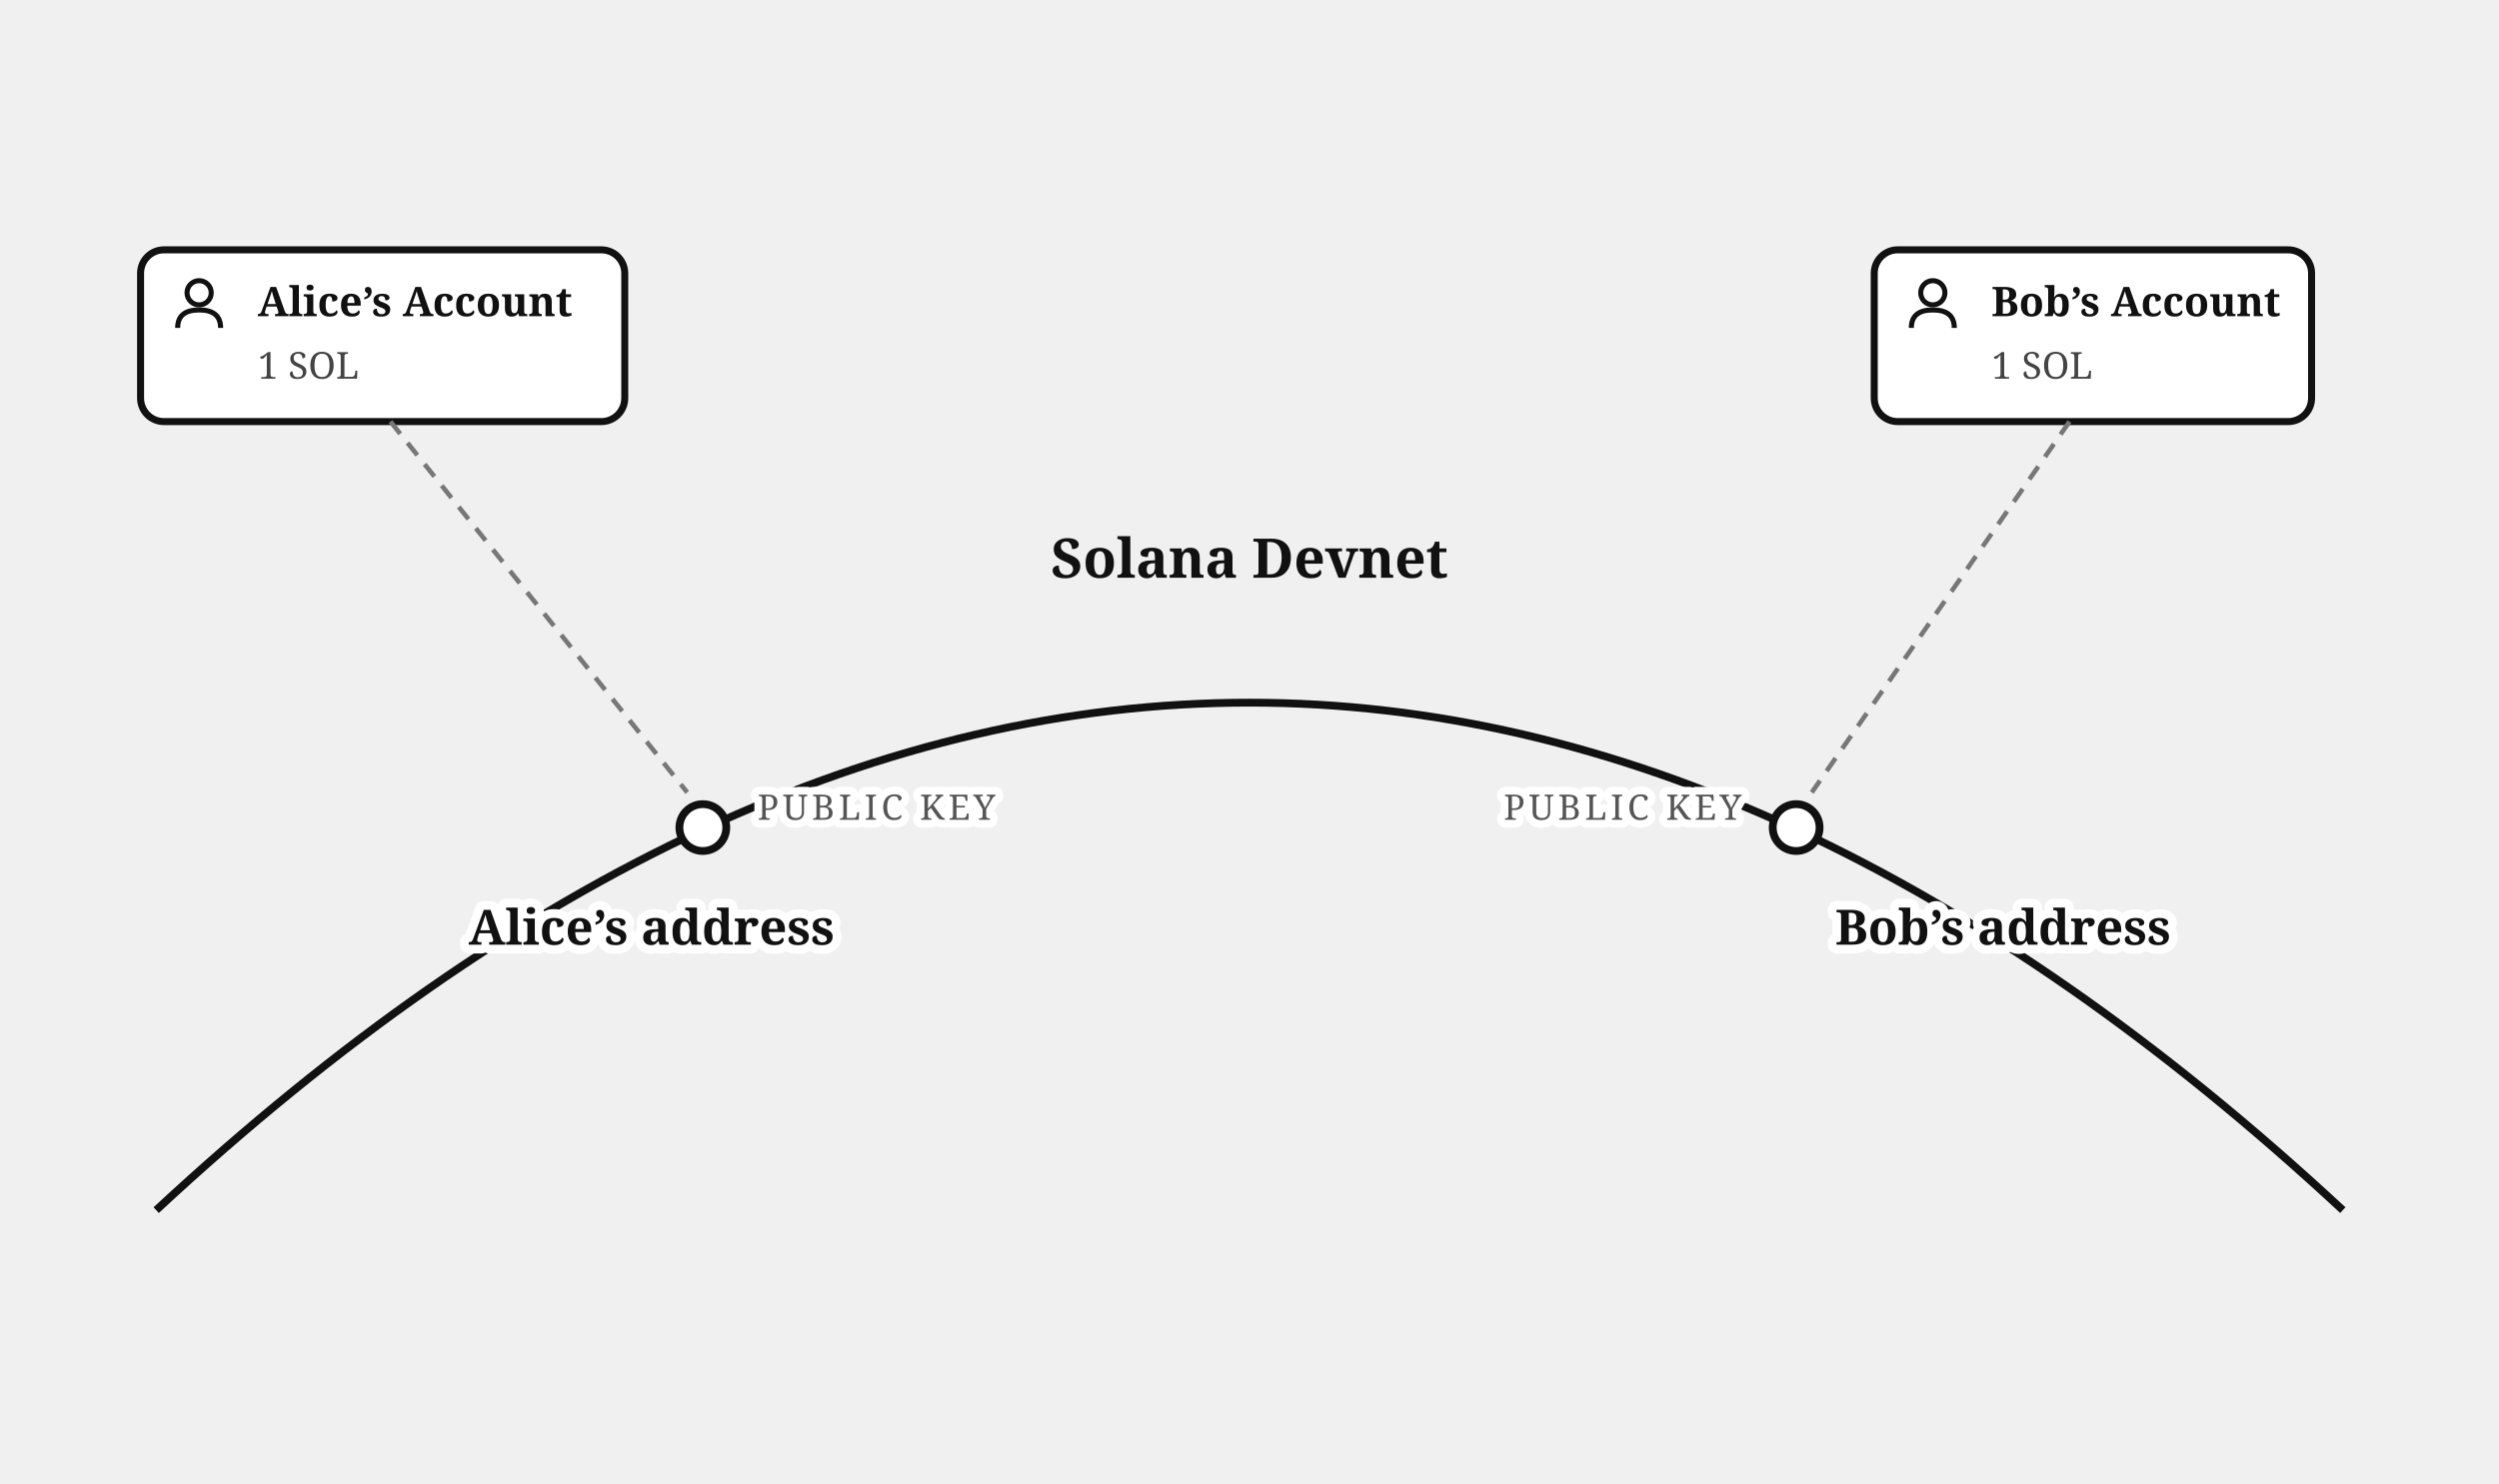
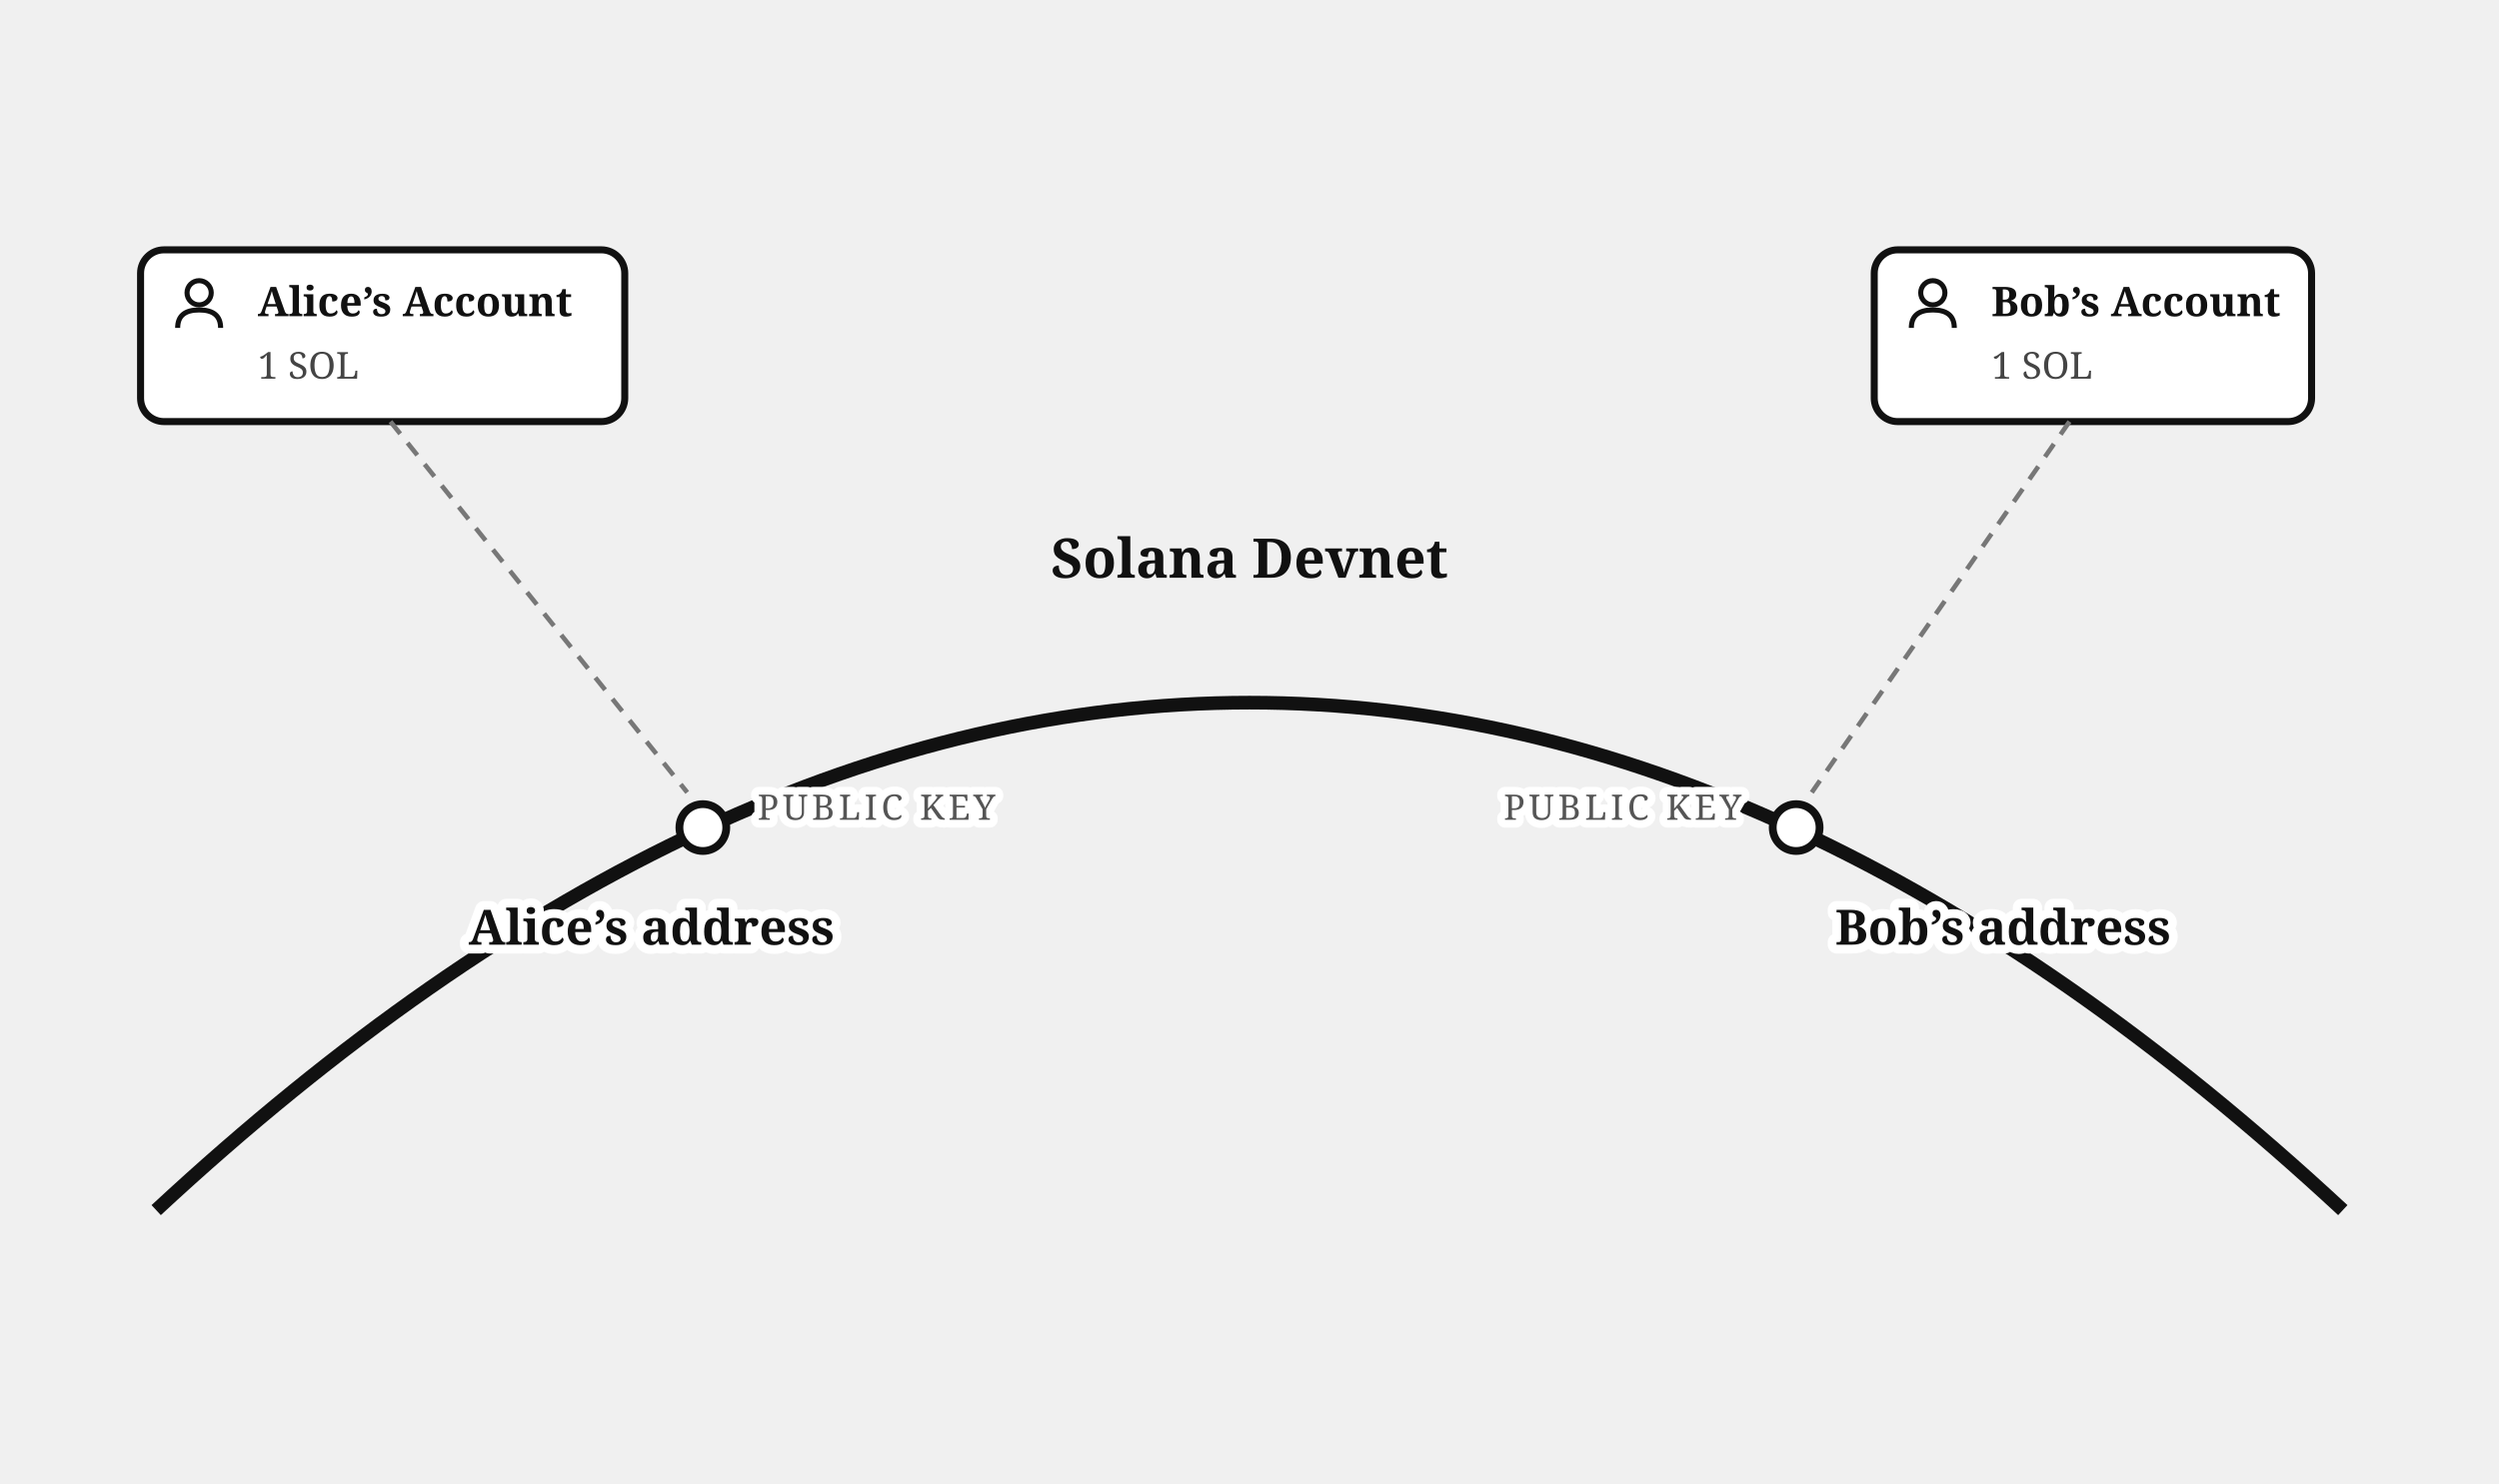
<svg xmlns="http://www.w3.org/2000/svg" viewBox="0 0 640 380" font-family="Georgia, serif" fill="#111">
-   <path d="M 40,310 Q 320,50 600,310" fill="none" stroke="#111" stroke-width="2" />
+   <path d="M 40,310 Q 320,50 600,310" fill="none" stroke="#111" stroke-width="3.5" />
  <text x="320" y="148" font-size="14" font-weight="bold" text-anchor="middle">Solana Devnet</text>
  <rect x="36" y="64" width="124" height="44" rx="6" fill="#fff" stroke="#111" stroke-width="1.8" />
  <g transform="translate(44,71)">
    <circle cx="7" cy="4" r="3.1" fill="none" stroke="#111" stroke-width="1.3" />
    <path d="M 1.5,13 Q 1.5,8.4 7,8.4 Q 12.5,8.4 12.5,13" fill="none" stroke="#111" stroke-width="1.3" />
  </g>
  <text x="66" y="81" font-size="10.5" font-weight="bold">Alice’s Account</text>
  <text x="66" y="97" font-size="9.5" fill="#444">1 SOL</text>
  <circle cx="180" cy="212" r="6" fill="#fff" stroke="#111" stroke-width="2" />
  <line x1="100" y1="108" x2="176" y2="203" stroke="#777" stroke-width="1.2" stroke-dasharray="4 3" />
  <rect x="480" y="64" width="112" height="44" rx="6" fill="#fff" stroke="#111" stroke-width="1.8" />
  <g transform="translate(488,71)">
    <circle cx="7" cy="4" r="3.1" fill="none" stroke="#111" stroke-width="1.3" />
    <path d="M 1.5,13 Q 1.5,8.4 7,8.4 Q 12.5,8.4 12.5,13" fill="none" stroke="#111" stroke-width="1.3" />
  </g>
  <text x="510" y="81" font-size="10.5" font-weight="bold">Bob’s Account</text>
  <text x="510" y="97" font-size="9.5" fill="#444">1 SOL</text>
  <circle cx="460" cy="212" r="6" fill="#fff" stroke="#111" stroke-width="2" />
  <line x1="530" y1="108" x2="464" y2="203" stroke="#777" stroke-width="1.2" stroke-dasharray="4 3" />
  <text stroke="#fff" stroke-width="4" paint-order="stroke" stroke-linejoin="round" x="194" y="210" font-size="9" letter-spacing="1" fill="#555">PUBLIC KEY</text>
  <text stroke="#fff" stroke-width="4" paint-order="stroke" stroke-linejoin="round" x="446" y="210" font-size="9" letter-spacing="1" fill="#555" text-anchor="end">PUBLIC KEY</text>
  <text stroke="#fff" stroke-width="4.5" paint-order="stroke" stroke-linejoin="round" x="120" y="242" font-size="12.5" font-weight="bold">Alice’s address</text>
  <text stroke="#fff" stroke-width="4.5" paint-order="stroke" stroke-linejoin="round" x="470" y="242" font-size="12.5" font-weight="bold">Bob’s address</text>
</svg>
